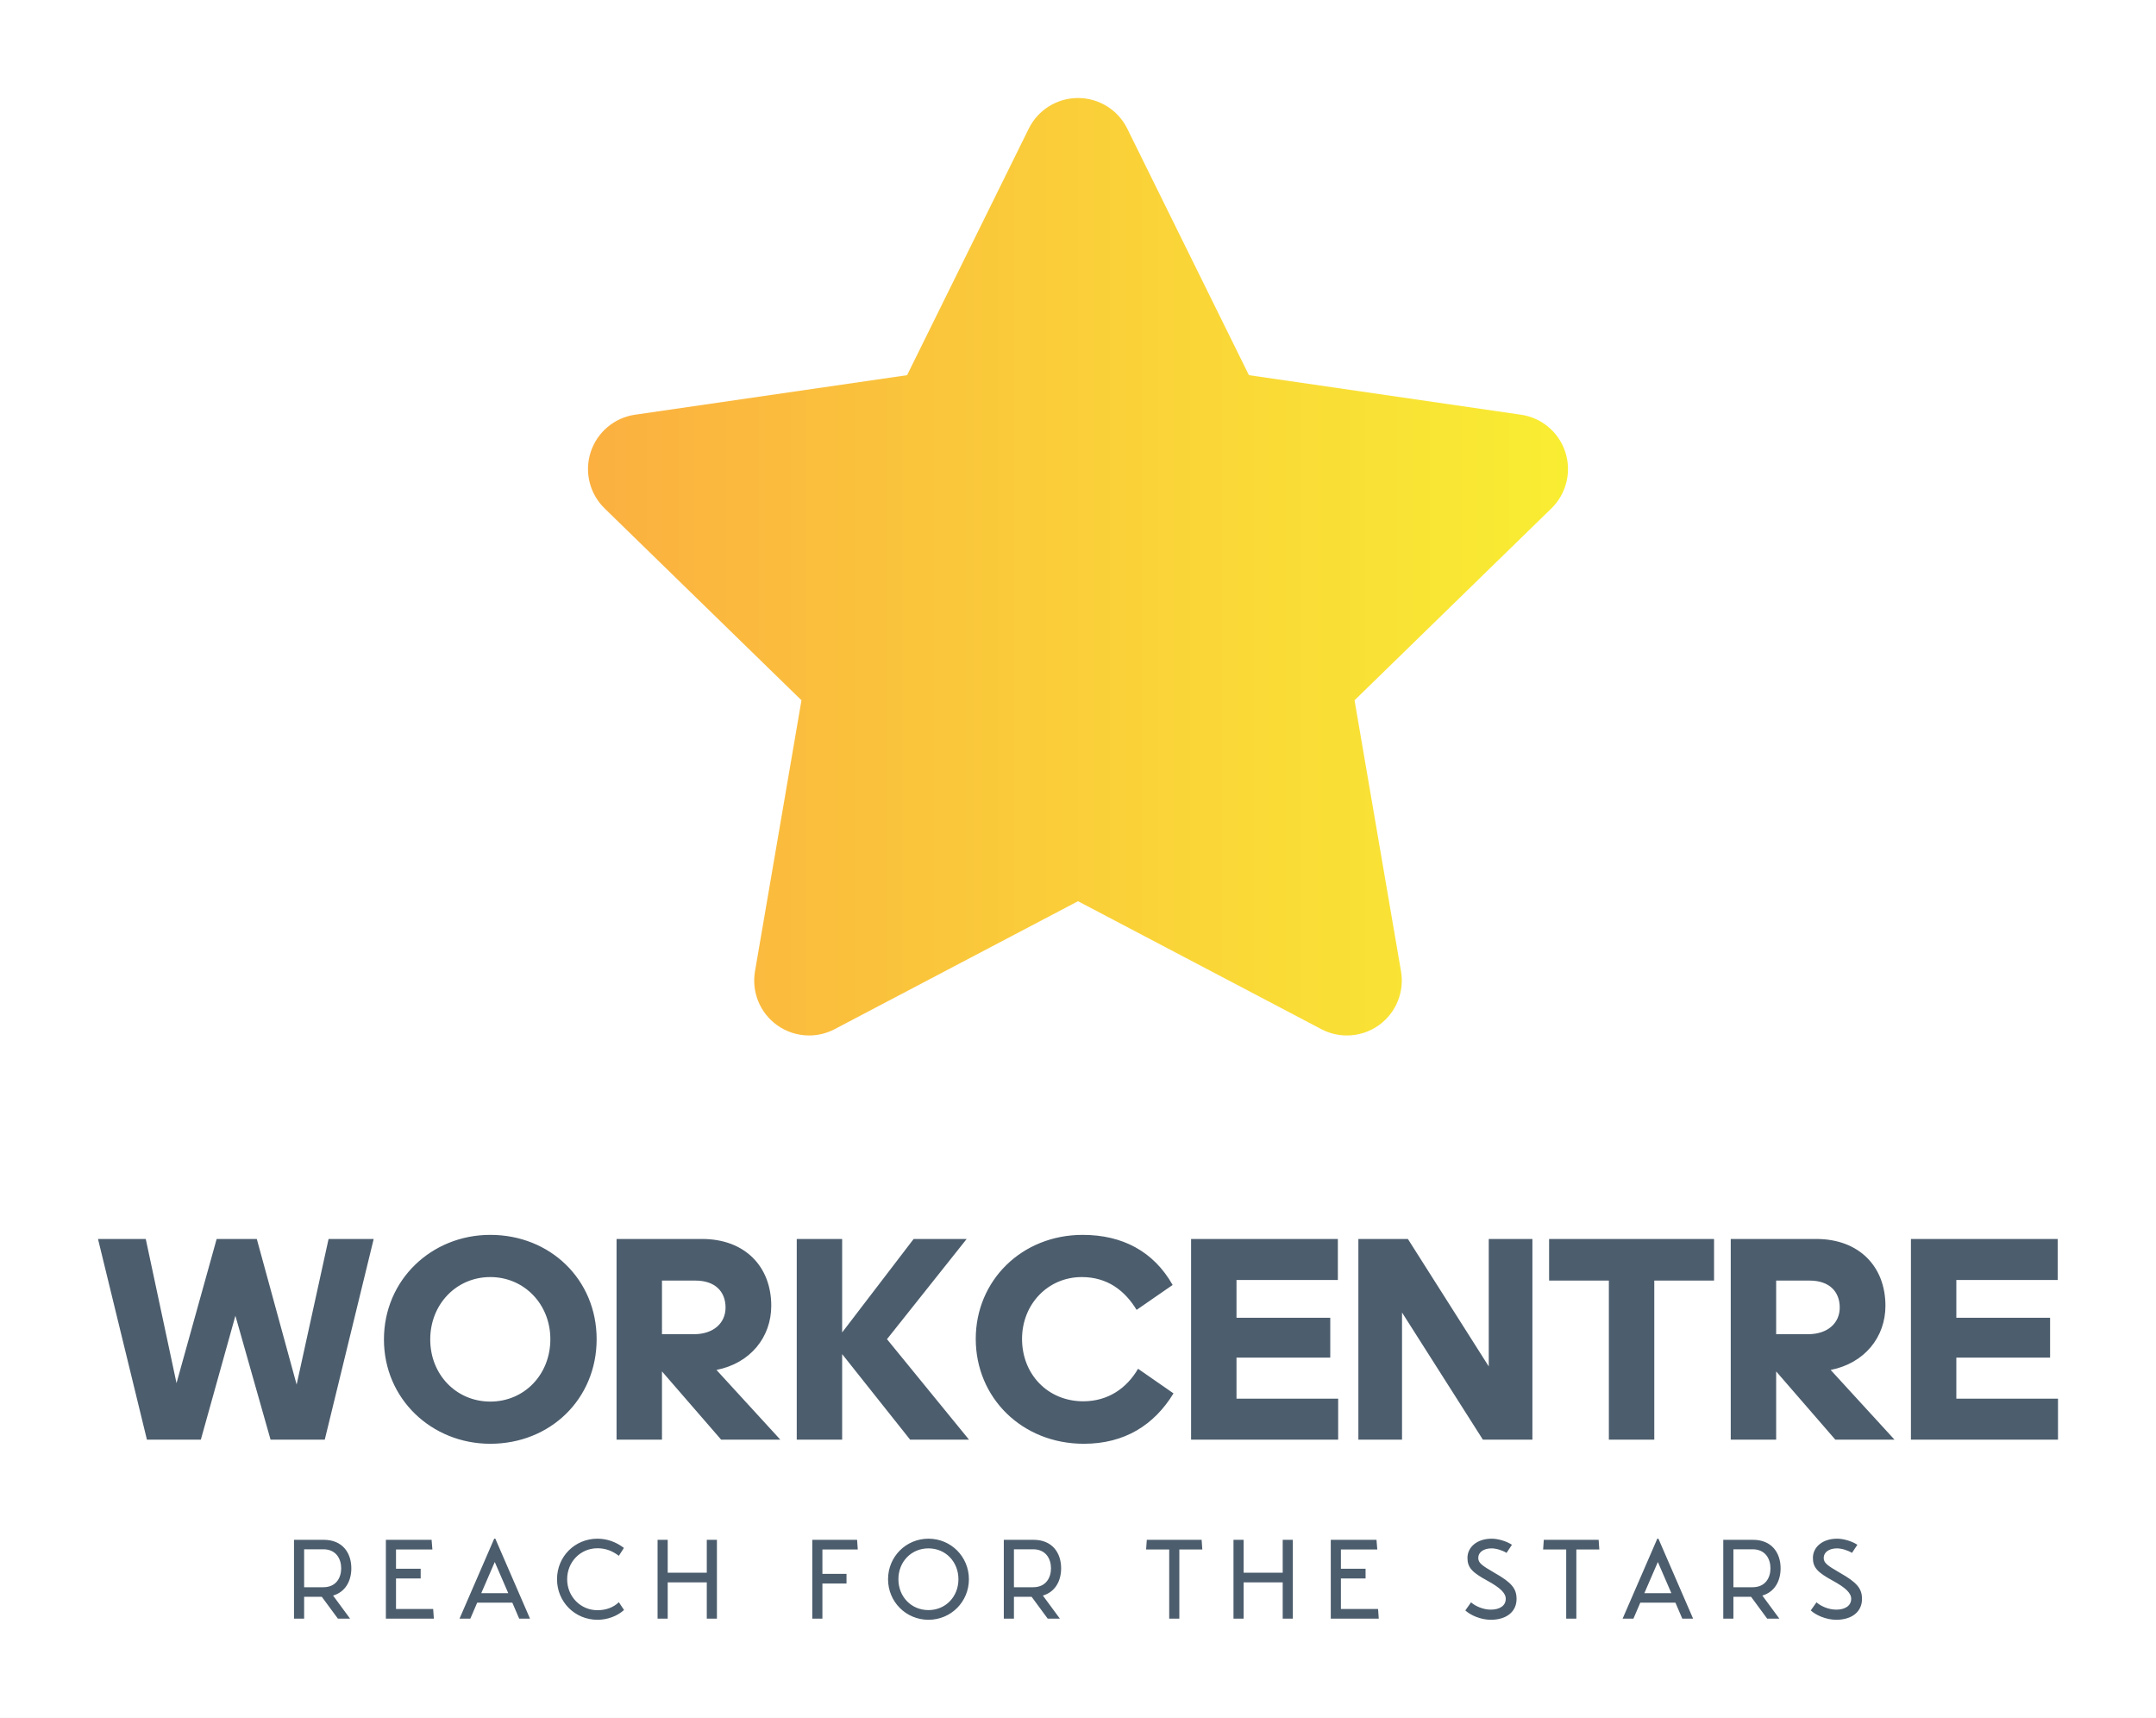
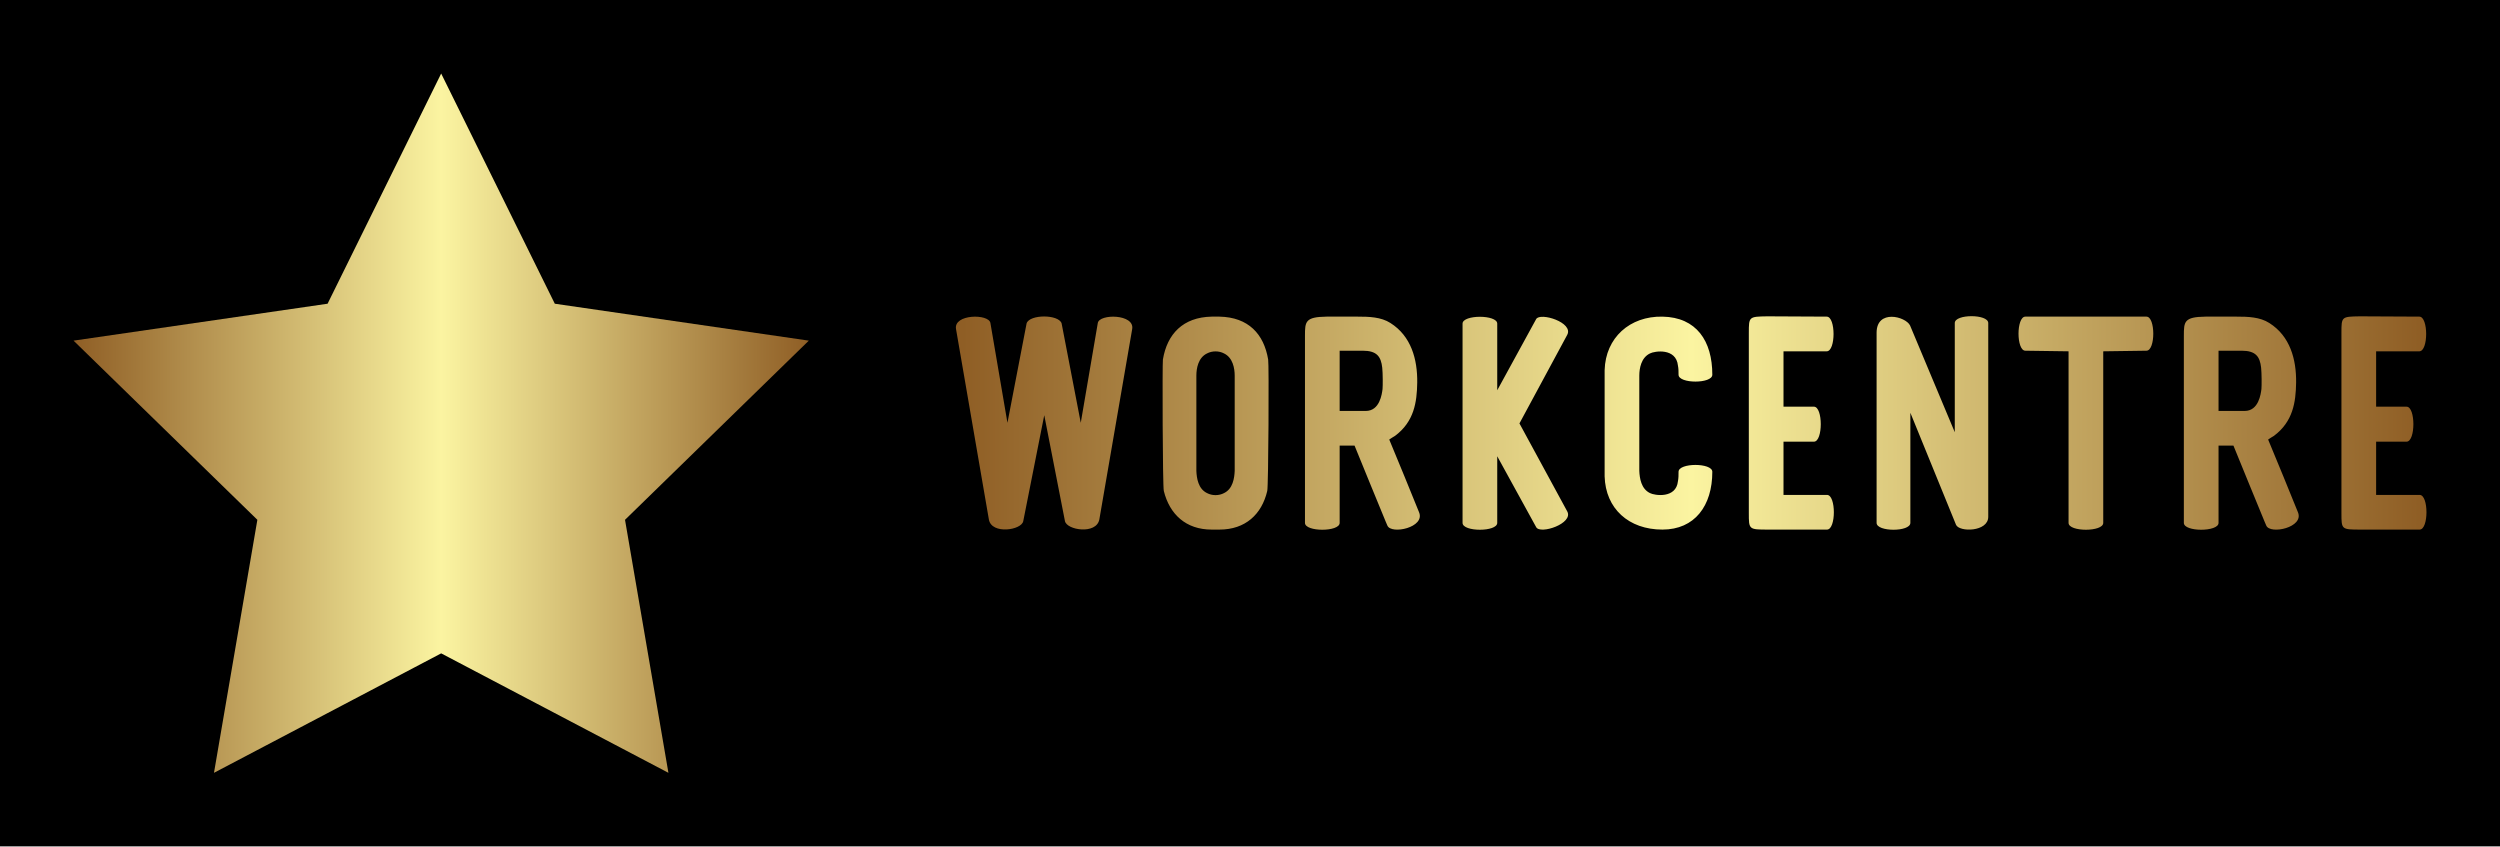
- <svg xmlns="http://www.w3.org/2000/svg" version="1.1" width="3300" height="2629.109" viewBox="0 0 3300 2629.109">
-   <rect fill="#ffffff" width="3300" height="2629.109" />
-   <g transform="scale(15) translate(10, 10)">
-     <defs id="SvgjsDefs4320">
-       <linearGradient id="SvgjsLinearGradient4327">
-         <stop id="SvgjsStop4328" stop-color="#fbb040" offset="0" />
-         <stop id="SvgjsStop4329" stop-color="#f9ed32" offset="1" />
+ <svg xmlns="http://www.w3.org/2000/svg" version="1.1" width="3187.5" height="1079.092" viewBox="0 0 3187.5 1079.092">
+   <rect fill="#000000" width="3187.5" height="1079.092" />
+   <g transform="scale(9.375) translate(10, 10)">
+     <defs id="SvgjsDefs1930">
+       <linearGradient id="SvgjsLinearGradient1935">
+         <stop id="SvgjsStop1936" stop-color="#8f5e25" offset="0" />
+         <stop id="SvgjsStop1937" stop-color="#fbf4a1" offset="0.5" />
+         <stop id="SvgjsStop1938" stop-color="#8f5e25" offset="1" />
+       </linearGradient>
+       <linearGradient id="SvgjsLinearGradient1939">
+         <stop id="SvgjsStop1940" stop-color="#8f5e25" offset="0" />
+         <stop id="SvgjsStop1941" stop-color="#fbf4a1" offset="0.5" />
+         <stop id="SvgjsStop1942" stop-color="#8f5e25" offset="1" />
      </linearGradient>
    </defs>
-     <g id="SvgjsG4321" featureKey="symbolFeature-0" transform="matrix(1.594242,0,0,1.594242,20.28857,-31.88483)" fill="url(#SvgjsLinearGradient4327)">
-       <path d="M81.19,42.661c-0.413-1.272-1.512-2.2-2.836-2.391l-17.414-2.531l-7.788-15.781C52.559,20.76,51.337,20,50,20  c-1.337,0-2.559,0.76-3.151,1.958l-7.788,15.781L21.646,40.27c-1.324,0.191-2.423,1.119-2.837,2.391  c-0.414,1.272-0.068,2.668,0.889,3.603L32.3,58.547l-2.975,17.345c-0.226,1.318,0.315,2.651,1.397,3.437  C31.334,79.773,32.06,80,32.788,80c0.56,0,1.121-0.133,1.635-0.404L50,71.407l15.576,8.189C66.09,79.867,66.652,80,67.211,80  c0.729,0,1.454-0.227,2.065-0.671c1.082-0.786,1.624-2.119,1.398-3.437L67.7,58.547l12.602-12.283  C81.259,45.33,81.604,43.934,81.19,42.661z" />
+     <g id="SvgjsG1931" featureKey="UFHKJ9-0" transform="matrix(1.052632,0,0,1.052632,-2.631579,-5.08)" fill="url(#SvgjsLinearGradient1935)">
+       <g>
+         <polygon points="50,4.826 64.682,34.567 97.5,39.336 73.752,62.485 79.36,95.174 50,79.741 20.646,95.174 26.252,62.485    2.5,39.336 35.323,34.567  " />
+       </g>
    </g>
-     <g id="SvgjsG4322" featureKey="fiAKjI-0" transform="matrix(1.494768,0,0,1.494768,-0.2690573,107.0015)" fill="#4c5d6d">
-       <path d="M11.96 20 l-2.4 -8.46 l-2.36 8.46 l-3.68 0 l-3.34 -13.7 l3.26 0 l2.1 9.84 l2.74 -9.84 l2.74 0 l2.72 9.94 l2.18 -9.94 l3.08 0 l-3.34 13.7 l-3.7 0 z M26.96 20.28 c-4 0 -7.26 -3.06 -7.26 -7.12 c0 -4.08 3.26 -7.14 7.26 -7.14 c4.1 0 7.26 3.06 7.26 7.12 c0 4.08 -3.16 7.14 -7.26 7.14 z M26.96 17.4 c2.32 0 4.1 -1.84 4.1 -4.26 c0 -2.38 -1.78 -4.24 -4.1 -4.24 s-4.1 1.86 -4.1 4.26 s1.78 4.24 4.1 4.24 z M40.96 9.14 l-2.28 0 l0 3.66 l2.18 0 c1.34 0 2.16 -0.76 2.16 -1.82 s-0.68 -1.84 -2.06 -1.84 z M38.68 15.34 l0 4.66 l-3.1 0 l0 -13.7 l5.84 0 c2.92 0 4.72 1.88 4.72 4.56 c0 2.14 -1.42 3.92 -3.74 4.38 l4.36 4.76 l-4.04 0 z M50.98 12.68 l4.88 -6.38 l3.62 0 l-5.44 6.84 l5.6 6.86 l-4.02 0 l-4.64 -5.84 l0 5.84 l-3.1 0 l0 -13.7 l3.1 0 l0 6.38 z M67.34 8.9 c-2.32 0 -4.08 1.86 -4.08 4.22 c0 2.42 1.76 4.26 4.18 4.26 c1.68 0 2.96 -0.88 3.74 -2.22 l2.42 1.68 c-1.32 2.16 -3.34 3.44 -6.12 3.44 c-4.22 0 -7.38 -3.14 -7.38 -7.16 c0 -3.98 3.14 -7.1 7.3 -7.1 c2.7 0 4.84 1.12 6.14 3.42 l-2.46 1.7 c-0.8 -1.32 -2 -2.24 -3.74 -2.24 z M74.8 20 l0 -13.7 l10.02 0 l0 2.8 l-6.92 0 l0 2.58 l6.4 0 l0 2.72 l-6.4 0 l0 2.8 l6.94 0 l0 2.8 l-10.04 0 z M94.72 20 l-5.52 -8.68 l0 8.68 l-2.98 0 l0 -13.7 l3.38 0 l5.52 8.7 l0 -8.7 l2.98 0 l0 13.7 l-3.38 0 z M106.42 20 l-3.1 0 l0 -10.86 l-4.08 0 l0 -2.84 l11.26 0 l0 2.84 l-4.08 0 l0 10.86 z M117.02 9.14 l-2.28 0 l0 3.66 l2.18 0 c1.34 0 2.16 -0.76 2.16 -1.82 s-0.68 -1.84 -2.06 -1.84 z M114.74 15.34 l0 4.66 l-3.1 0 l0 -13.7 l5.84 0 c2.92 0 4.72 1.88 4.72 4.56 c0 2.14 -1.42 3.92 -3.74 4.38 l4.36 4.76 l-4.04 0 z M123.94 20 l0 -13.7 l10.02 0 l0 2.8 l-6.92 0 l0 2.58 l6.4 0 l0 2.72 l-6.4 0 l0 2.8 l6.94 0 l0 2.8 l-10.04 0 z" />
-     </g>
-     <g id="SvgjsG4323" featureKey="sloganFeature-0" transform="matrix(0.5745765,0,0,0.5745765,19.02322,143.6675)" fill="#4c5d6d">
-       <path d="M11.88 11.06 c0 2.26 -1.06 4.2 -3.24 4.84 l3.02 4.1 l-2.16 0 l-2.86 -3.88 l-3.14 0 l0 3.88 l-1.8 0 l0 -14 l5.28 0 c3.3 0 4.9 2.28 4.9 5.06 z M3.5 7.68 l0 6.74 l3.4 0 c2.26 0 3.18 -1.66 3.18 -3.36 s-0.92 -3.38 -3.18 -3.38 l-3.4 0 z M26.417 18.28 l0.12 1.72 l-8.52 0 l0 -14 l8.12 0 l0.14 1.72 l-6.46 0 l0 3.42 l4.38 0 l0 1.72 l-4.38 0 l0 5.42 l6.6 0 z M41.694 20 l-1.22 -2.84 l-6.24 0 l-1.22 2.84 l-1.92 0 l6.16 -14.2 l0.2 0 l6.16 14.2 l-1.92 0 z M34.954 15.48 l4.8 0 l-2.4 -5.54 z M48.411 13 c0 -4.04 3.18 -7.2 7.18 -7.2 c1.68 0 3.28 0.56 4.7 1.64 l-0.9 1.4 c-1.18 -0.9 -2.4 -1.34 -3.8 -1.34 c-3.02 0 -5.38 2.42 -5.38 5.5 s2.38 5.5 5.38 5.5 c1.52 0 2.82 -0.48 3.8 -1.42 l0.92 1.38 c-1.22 1.1 -2.94 1.74 -4.72 1.74 c-4 0 -7.18 -3.18 -7.18 -7.2 z M75.008 6 l1.8 0 l0 14 l-1.8 0 l0 -6.44 l-6.94 0 l0 6.44 l-1.8 0 l0 -14 l1.8 0 l0 5.84 l6.94 0 l0 -5.84 z M95.542 7.72 l0 4.32 l4.28 0 l0 1.72 l-4.28 0 l0 6.24 l-1.8 0 l0 -14 l7.96 0 l0.12 1.72 l-6.28 0 z M114.379 20.2 c-4 0 -7.18 -3.2 -7.18 -7.2 s3.18 -7.2 7.18 -7.2 s7.18 3.2 7.18 7.2 s-3.18 7.2 -7.18 7.2 z M114.379 18.48 c3.04 0 5.32 -2.38 5.32 -5.48 s-2.28 -5.48 -5.32 -5.48 c-3.06 0 -5.34 2.38 -5.34 5.48 s2.28 5.48 5.34 5.48 z M137.936 11.06 c0 2.26 -1.06 4.2 -3.24 4.84 l3.02 4.1 l-2.16 0 l-2.86 -3.88 l-3.14 0 l0 3.88 l-1.8 0 l0 -14 l5.28 0 c3.3 0 4.9 2.28 4.9 5.06 z M129.556 7.68 l0 6.74 l3.4 0 c2.26 0 3.18 -1.66 3.18 -3.36 s-0.92 -3.38 -3.18 -3.38 l-3.4 0 z M163.01 7.72 l-4.08 0 l0 12.28 l-1.8 0 l0 -12.28 l-4.1 0 l0.12 -1.72 l9.74 0 z M177.287 6 l1.8 0 l0 14 l-1.8 0 l0 -6.44 l-6.94 0 l0 6.44 l-1.8 0 l0 -14 l1.8 0 l0 5.84 l6.94 0 l0 -5.84 z M194.224 18.28 l0.12 1.72 l-8.52 0 l0 -14 l8.12 0 l0.14 1.72 l-6.46 0 l0 3.42 l4.38 0 l0 1.72 l-4.38 0 l0 5.42 l6.6 0 z M209.718 18.54 c0.88 0.82 2.7 1.66 4.52 1.66 c2.8 0 4.58 -1.44 4.58 -3.7 c0 -1.84 -0.88 -2.92 -3.92 -4.64 c-2.32 -1.34 -2.88 -1.78 -2.88 -2.66 c0 -0.94 0.88 -1.68 2.36 -1.68 c0.86 0 2 0.38 2.66 0.8 l0.96 -1.44 c-0.94 -0.62 -2.42 -1.08 -3.6 -1.08 c-2.58 0 -4.3 1.48 -4.3 3.42 c0 1.72 0.86 2.58 3.5 4.02 c2.34 1.28 3.3 2.22 3.3 3.24 c0 1.2 -1.04 1.92 -2.66 1.92 c-1.4 0 -2.8 -0.66 -3.5 -1.3 z M233.515 7.72 l-4.08 0 l0 12.28 l-1.8 0 l0 -12.28 l-4.1 0 l0.12 -1.72 l9.74 0 z M248.252 20 l-1.22 -2.84 l-6.24 0 l-1.22 2.84 l-1.92 0 l6.16 -14.2 l0.2 0 l6.16 14.2 l-1.92 0 z M241.512 15.48 l4.8 0 l-2.4 -5.54 z M265.709 11.06 c0 2.26 -1.06 4.2 -3.24 4.84 l3.02 4.1 l-2.16 0 l-2.86 -3.88 l-3.14 0 l0 3.88 l-1.8 0 l0 -14 l5.28 0 c3.3 0 4.9 2.28 4.9 5.06 z M257.329 7.68 l0 6.74 l3.4 0 c2.26 0 3.18 -1.66 3.18 -3.36 s-0.92 -3.38 -3.18 -3.38 l-3.4 0 z M271.066 18.54 c0.88 0.82 2.7 1.66 4.52 1.66 c2.8 0 4.58 -1.44 4.58 -3.7 c0 -1.84 -0.88 -2.92 -3.92 -4.64 c-2.32 -1.34 -2.88 -1.78 -2.88 -2.66 c0 -0.94 0.88 -1.68 2.36 -1.68 c0.86 0 2 0.38 2.66 0.8 l0.96 -1.44 c-0.94 -0.62 -2.42 -1.08 -3.6 -1.08 c-2.58 0 -4.3 1.48 -4.3 3.42 c0 1.72 0.86 2.58 3.5 4.02 c2.34 1.28 3.3 2.22 3.3 3.24 c0 1.2 -1.04 1.92 -2.66 1.92 c-1.4 0 -2.8 -0.66 -3.5 -1.3 z" />
+     <g id="SvgjsG1932" featureKey="XAPJzK-0" transform="matrix(2.068683,0,0,2.068683,117.9517,20.64996)" fill="url(#SvgjsLinearGradient1939)">
+       <path d="M9.2 12.98 l1.12 -6.56 c0.1 -0.62 2.44 -0.6 2.26 0.4 l-2.16 12.52 c-0.2 1 -2.14 0.7 -2.26 0.1 l-1.36 -6.96 l-1.38 6.96 c-0.1 0.6 -2.08 0.9 -2.26 -0.1 l-2.16 -12.52 c-0.18 -1 2.16 -1.02 2.26 -0.4 l1.12 6.56 l1.26 -6.54 c0.2 -0.6 2.1 -0.6 2.3 0 z M21.52 8.82 c0.06 0.22 0.02 8.34 -0.06 8.64 c-0.36 1.54 -1.44 2.54 -3.14 2.54 l-0.52 0 c-1.68 0 -2.76 -1 -3.14 -2.54 c-0.08 -0.3 -0.1 -8.42 -0.06 -8.64 c0.28 -1.68 1.32 -2.78 3.2 -2.82 l0.52 0 c1.9 0.04 2.92 1.14 3.2 2.82 z M17.5 17.6 c0.34 0.18 0.78 0.18 1.12 0 c0.58 -0.28 0.68 -0.98 0.7 -1.46 l0 -6.26 c0 -0.48 -0.12 -1.18 -0.7 -1.46 c-0.34 -0.18 -0.78 -0.18 -1.12 0 c-0.58 0.28 -0.7 0.98 -0.7 1.46 l0 6.26 c0.02 0.48 0.12 1.18 0.7 1.46 z M31.44 18.86 c0.42 1 -1.82 1.48 -2.08 0.88 l-0.12 -0.28 c-0.66 -1.58 -1.38 -3.38 -2.04 -4.98 l-0.98 0 l0 5.08 c0 0.6 -2.28 0.6 -2.28 0 l0 -12.3 c0 -0.94 0.02 -1.24 1.42 -1.26 l2.06 0 c0.72 0 1.52 0.02 2.14 0.42 c1.36 0.86 1.78 2.38 1.76 3.92 c-0.02 1.28 -0.2 2.56 -1.46 3.5 c-0.14 0.08 -0.26 0.16 -0.38 0.24 c0.64 1.52 1.34 3.26 1.96 4.78 z M26.22 12.2 l1.72 0 c0.92 0 1.06 -1.12 1.1 -1.44 c0.02 -0.22 0.02 -1.02 -0.02 -1.4 c-0.08 -0.74 -0.36 -1.12 -1.28 -1.12 l-1.52 0 l0 3.96 z M38.04 13.02 l3.14 5.78 c0.44 0.8 -1.78 1.54 -2.04 1.04 l-2.56 -4.66 l0 4.38 c0 0.6 -2.28 0.6 -2.28 0 l0 -13.1 c0 -0.6 2.28 -0.6 2.28 0 l0 4.38 l2.56 -4.68 c0.26 -0.46 2.48 0.22 2.04 1.04 z M48.5 16.2 c0 -0.6 2.22 -0.6 2.22 0 c0 2.24 -1.16 3.8 -3.28 3.8 c-2.22 0 -3.74 -1.38 -3.8 -3.5 l0 -0.04 l0 -6.9 l0 -0.04 c0.06 -2.14 1.66 -3.56 3.8 -3.52 c2.24 0.04 3.28 1.6 3.28 3.82 c0 0.6 -2.22 0.6 -2.22 0 c0 -0.22 0 -0.4 -0.04 -0.6 c-0.12 -1.18 -1.54 -0.96 -1.84 -0.8 c-0.58 0.28 -0.7 0.98 -0.7 1.46 l0 6.26 c0.02 0.48 0.12 1.18 0.7 1.46 c0.3 0.16 1.72 0.38 1.84 -0.78 c0.04 -0.2 0.04 -0.4 0.04 -0.62 z M55.4 17.72 l2.86 0 c0.6 0 0.6 2.28 0 2.28 l-3.86 0 c-1.28 0 -1.28 0 -1.28 -1.08 l0 -11.84 c0 -1.08 0 -1.08 1.22 -1.1 l3.9 0.02 c0.6 0 0.6 2.28 0 2.28 l-2.84 0 l0 3.64 l2 0 c0.6 0 0.6 2.3 0 2.3 l-2 0 l0 3.5 z M66.66 13.6 l0 -7.18 c0 -0.6 2.2 -0.6 2.2 0 l0 12.74 c0 1 -1.92 1.02 -2.12 0.52 l-3 -7.36 l0 7.24 c0 0.6 -2.22 0.6 -2.22 0 l0 -12.5 c0 -1.56 1.9 -1.08 2.2 -0.48 z M71.3 6 l7.96 0 c0.6 0 0.6 2.24 0 2.24 l-2.84 0.04 l0 11.28 c0 0.6 -2.28 0.6 -2.28 0 l0 -11.28 l-2.84 -0.04 c-0.6 0 -0.6 -2.24 0 -2.24 z M89.22 18.86 c0.42 1 -1.82 1.48 -2.08 0.88 l-0.12 -0.28 c-0.66 -1.58 -1.38 -3.38 -2.04 -4.98 l-0.98 0 l0 5.08 c0 0.6 -2.28 0.6 -2.28 0 l0 -12.3 c0 -0.94 0.02 -1.24 1.42 -1.26 l2.06 0 c0.72 0 1.52 0.02 2.14 0.42 c1.36 0.86 1.78 2.38 1.76 3.92 c-0.02 1.28 -0.2 2.56 -1.46 3.5 c-0.14 0.08 -0.26 0.16 -0.38 0.24 c0.64 1.52 1.34 3.26 1.96 4.78 z M84 12.2 l1.72 0 c0.92 0 1.06 -1.12 1.1 -1.44 c0.02 -0.22 0.02 -1.02 -0.02 -1.4 c-0.08 -0.74 -0.36 -1.12 -1.28 -1.12 l-1.52 0 l0 3.96 z M94.36 17.72 l2.86 0 c0.6 0 0.6 2.28 0 2.28 l-3.86 0 c-1.28 0 -1.28 0 -1.28 -1.08 l0 -11.84 c0 -1.08 0 -1.08 1.22 -1.1 l3.9 0.02 c0.6 0 0.6 2.28 0 2.28 l-2.84 0 l0 3.64 l2 0 c0.6 0 0.6 2.3 0 2.3 l-2 0 l0 3.5 z" />
    </g>
  </g>
</svg>
